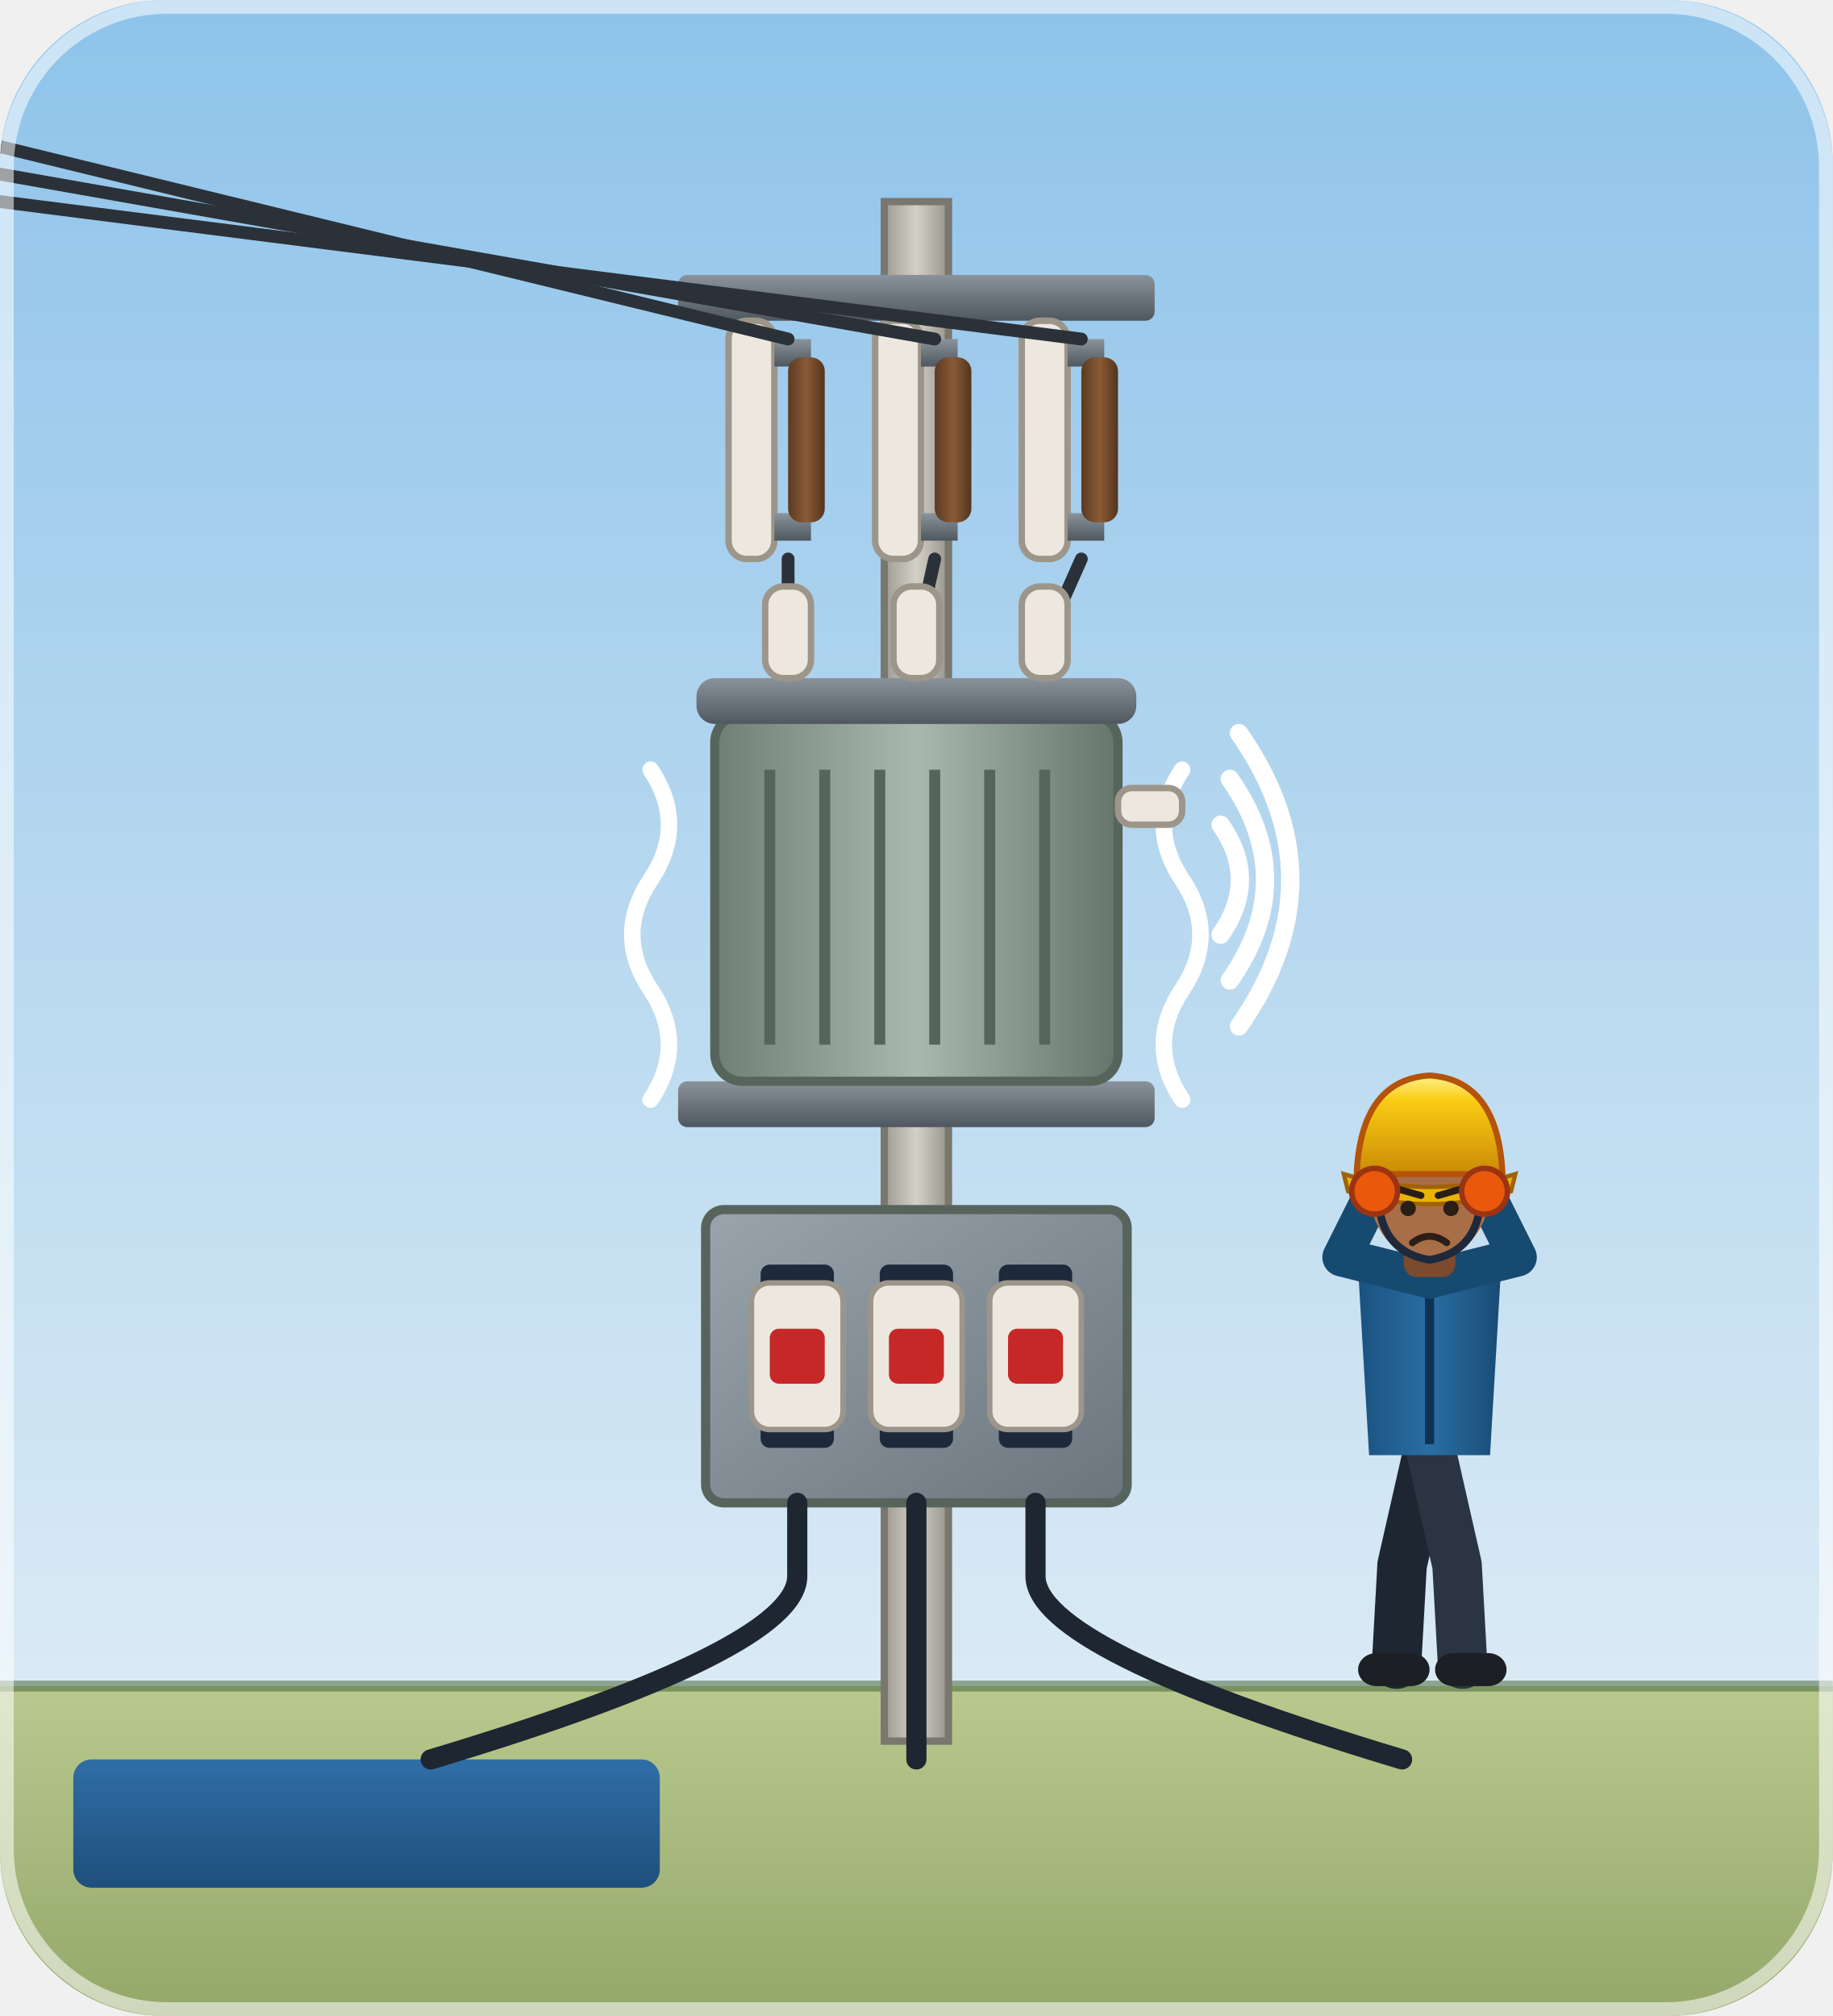
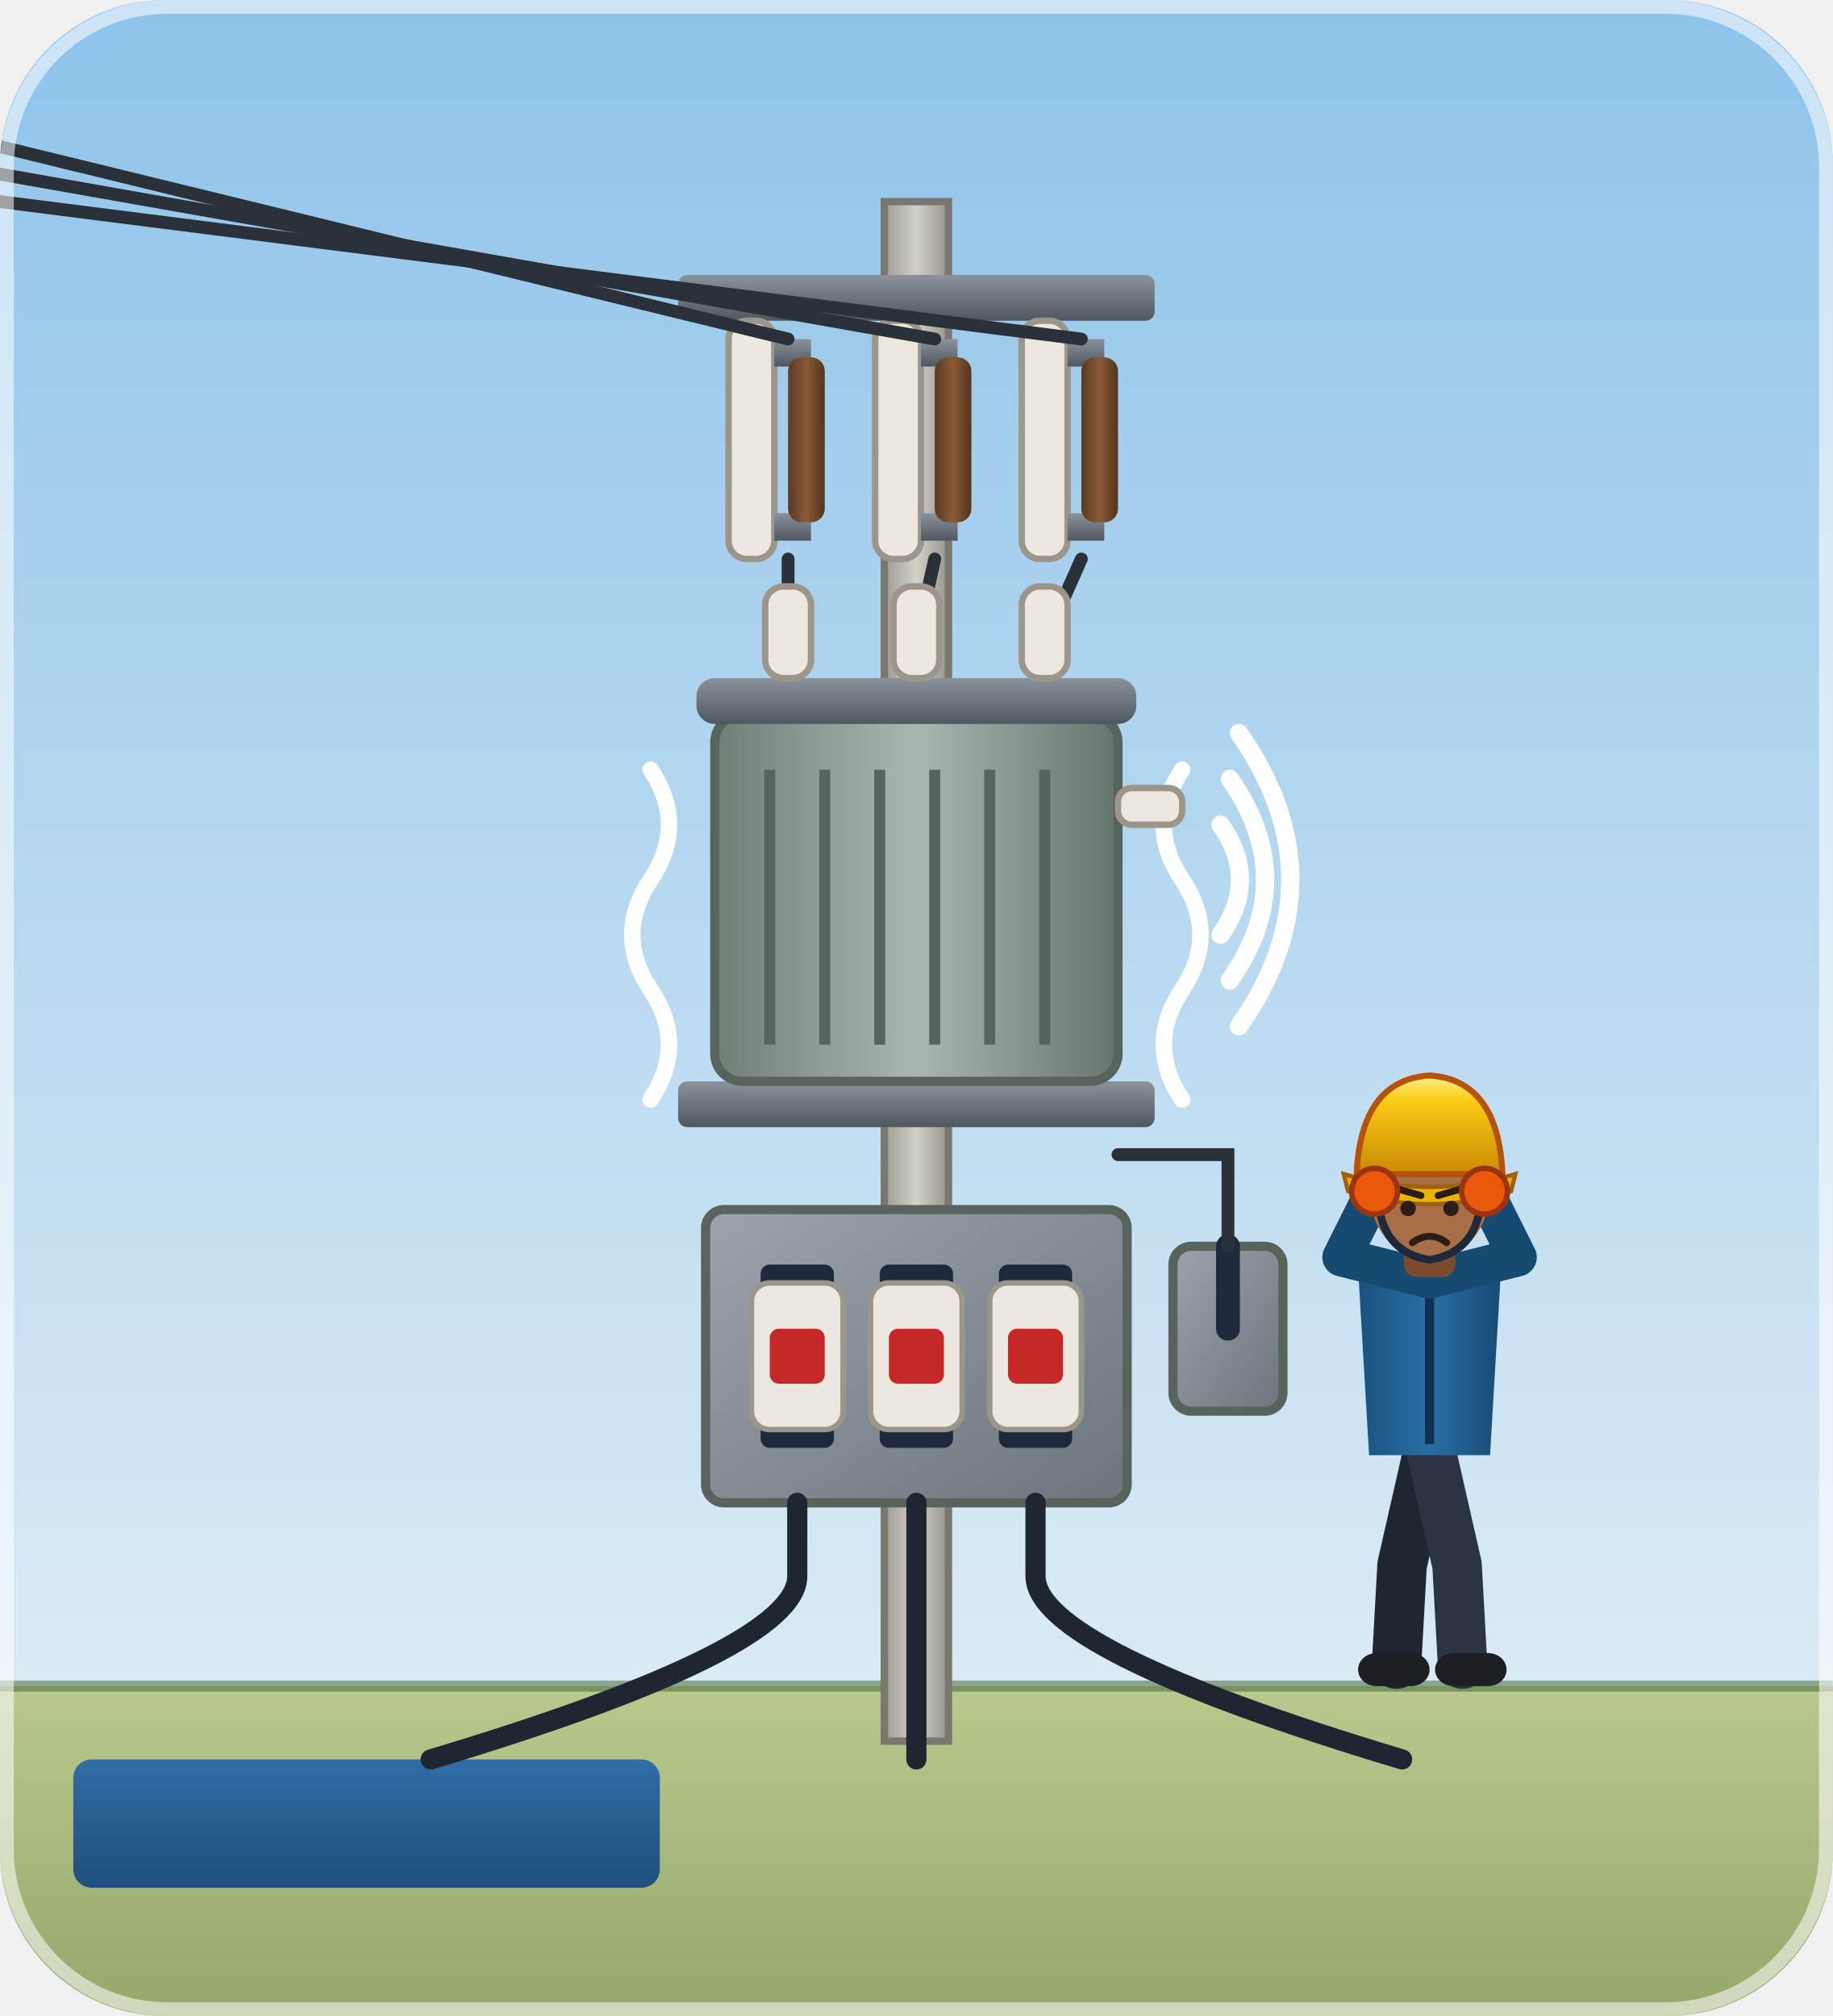
<svg xmlns="http://www.w3.org/2000/svg" viewBox="0 0 200 220" width="200" height="220">
  <defs>
    <linearGradient id="sky" x1="0" y1="0" x2="0" y2="1">
      <stop offset="0" stop-color="#8EC3EA" />
      <stop offset="1" stop-color="#E9F2F7" />
    </linearGradient>
    <linearGradient id="ground" x1="0" y1="0" x2="0" y2="1">
      <stop offset="0" stop-color="#B9C98E" />
      <stop offset="1" stop-color="#94A86A" />
    </linearGradient>
    <linearGradient id="pole" x1="0" y1="0" x2="1" y2="0">
      <stop offset="0" stop-color="#9E9B93" />
      <stop offset="0.5" stop-color="#D3D0C8" />
      <stop offset="1" stop-color="#97948C" />
    </linearGradient>
    <linearGradient id="steelArm" x1="0" y1="0" x2="0" y2="1">
      <stop offset="0" stop-color="#8A939B" />
      <stop offset="1" stop-color="#4F575F" />
    </linearGradient>
    <linearGradient id="tank" x1="0" y1="0" x2="1" y2="0">
      <stop offset="0" stop-color="#6F7F76" />
      <stop offset="0.5" stop-color="#A9B8AE" />
      <stop offset="1" stop-color="#66756C" />
    </linearGradient>
    <linearGradient id="barrel" x1="0" y1="0" x2="1" y2="0">
      <stop offset="0" stop-color="#5B3A22" />
      <stop offset="0.5" stop-color="#8A5A36" />
      <stop offset="1" stop-color="#53351F" />
    </linearGradient>
    <linearGradient id="ltbox" x1="0" y1="0" x2="1" y2="1">
      <stop offset="0" stop-color="#9AA4AD" />
      <stop offset="1" stop-color="#6B757E" />
    </linearGradient>
    <linearGradient id="shirt" x1="0" y1="0" x2="1" y2="0">
      <stop offset="0" stop-color="#1A5280" />
      <stop offset="0.5" stop-color="#2A6EA3" />
      <stop offset="1" stop-color="#184B75" />
    </linearGradient>
    <linearGradient id="helmetDome" x1="0" y1="0" x2="0" y2="1">
      <stop offset="0" stop-color="#FEF08A" />
      <stop offset="0.25" stop-color="#FACC15" />
      <stop offset="1" stop-color="#CA8A04" />
    </linearGradient>
    <linearGradient id="paper" x1="0" y1="0" x2="0" y2="1">
      <stop offset="0" stop-color="#FFFFFF" />
      <stop offset="1" stop-color="#ECEFF2" />
    </linearGradient>
    <linearGradient id="tarp" x1="0" y1="0" x2="0" y2="1">
      <stop offset="0" stop-color="#2F6EA6" />
      <stop offset="1" stop-color="#1F4F7C" />
    </linearGradient>
    <linearGradient id="car" x1="0" y1="0" x2="0" y2="1">
      <stop offset="0" stop-color="#E8E8E2" />
      <stop offset="1" stop-color="#B9B9B0" />
    </linearGradient>
    <radialGradient id="flash" cx="0.5" cy="0.5" r="0.5">
      <stop offset="0" stop-color="#FFFFFF" stop-opacity="0.95" />
      <stop offset="0.4" stop-color="#FFF4B0" stop-opacity="0.6" />
      <stop offset="1" stop-color="#FFF4B0" stop-opacity="0" />
    </radialGradient>
    <clipPath id="card">
      <rect x="0" y="0" width="200" height="220" rx="18" />
    </clipPath>
  </defs>
  <g clip-path="url(#card)">
    <rect width="200" height="220" fill="url(#sky)" />
    <rect x="0" y="184" width="200" height="36" fill="url(#ground)" />
    <path d="M0 184 L200 184" stroke="#3B5E2B" stroke-width="1.2" opacity="0.5" />
    <rect x="8" y="192" width="64" height="14" rx="2" fill="url(#tarp)" />
    <rect x="96.5" y="22" width="7" height="168" fill="url(#pole)" stroke="#7A776F" stroke-width="0.8" />
    <rect x="74" y="30" width="52" height="5" rx="1" fill="url(#steelArm)" />
    <rect x="79.5" y="35" width="5" height="26" rx="2" fill="#ECE8DF" stroke="#9C968A" stroke-width="0.7" />
    <rect x="84.5" y="37" width="4" height="3" fill="url(#steelArm)" />
    <rect x="84.5" y="56" width="4" height="3" fill="url(#steelArm)" />
    <rect x="86" y="39" width="4" height="18" rx="1.5" fill="url(#barrel)" />
    <rect x="95.5" y="35" width="5" height="26" rx="2" fill="#ECE8DF" stroke="#9C968A" stroke-width="0.7" />
    <rect x="100.5" y="37" width="4" height="3" fill="url(#steelArm)" />
    <rect x="100.5" y="56" width="4" height="3" fill="url(#steelArm)" />
    <rect x="102" y="39" width="4" height="18" rx="1.5" fill="url(#barrel)" />
    <rect x="111.5" y="35" width="5" height="26" rx="2" fill="#ECE8DF" stroke="#9C968A" stroke-width="0.7" />
    <rect x="116.5" y="37" width="4" height="3" fill="url(#steelArm)" />
    <rect x="116.5" y="56" width="4" height="3" fill="url(#steelArm)" />
    <rect x="118" y="39" width="4" height="18" rx="1.5" fill="url(#barrel)" />
    <path d="M0 16 L86 37" stroke="#2B3138" stroke-width="1.4" fill="none" stroke-linecap="round" />
    <path d="M86 61 L86 70" stroke="#2B3138" stroke-width="1.4" fill="none" stroke-linecap="round" />
    <path d="M0 19 L102 37" stroke="#2B3138" stroke-width="1.4" fill="none" stroke-linecap="round" />
    <path d="M102 61 L100 70" stroke="#2B3138" stroke-width="1.4" fill="none" stroke-linecap="round" />
    <path d="M0 22 L118 37" stroke="#2B3138" stroke-width="1.4" fill="none" stroke-linecap="round" />
    <path d="M118 61 L114 70" stroke="#2B3138" stroke-width="1.4" fill="none" stroke-linecap="round" />
    <rect x="74" y="118" width="52" height="5" rx="1" fill="url(#steelArm)" />
    <path d="M71 84 q4 6 0 12 q-4 6 0 12 q4 6 0 12" stroke="#FFFFFF" stroke-width="1.8" fill="none" stroke-linecap="round" />
    <path d="M129 84 q-4 6 0 12 q4 6 0 12 q-4 6 0 12" stroke="#FFFFFF" stroke-width="1.8" fill="none" stroke-linecap="round" />
    <rect x="78" y="78" width="44" height="40" rx="3" fill="url(#tank)" stroke="#56645C" stroke-width="1" />
    <path d="M84 84 L84 114" stroke="#56645C" stroke-width="1.2" />
    <path d="M90 84 L90 114" stroke="#56645C" stroke-width="1.2" />
    <path d="M96 84 L96 114" stroke="#56645C" stroke-width="1.2" />
    <path d="M102 84 L102 114" stroke="#56645C" stroke-width="1.2" />
    <path d="M108 84 L108 114" stroke="#56645C" stroke-width="1.2" />
    <path d="M114 84 L114 114" stroke="#56645C" stroke-width="1.2" />
    <rect x="76" y="74" width="48" height="5" rx="2" fill="url(#steelArm)" />
    <rect x="83.5" y="64" width="5" height="10" rx="2" fill="#ECE8DF" stroke="#9C968A" stroke-width="0.7" />
    <rect x="97.5" y="64" width="5" height="10" rx="2" fill="#ECE8DF" stroke="#9C968A" stroke-width="0.7" />
    <rect x="111.5" y="64" width="5" height="10" rx="2" fill="#ECE8DF" stroke="#9C968A" stroke-width="0.7" />
    <rect x="122" y="86" width="7" height="4" rx="1.5" fill="#ECE8DF" stroke="#9C968A" stroke-width="0.7" />
    <rect x="77" y="132" width="46" height="32" rx="2" fill="url(#ltbox)" stroke="#56645C" stroke-width="1" />
    <rect x="83" y="138" width="8" height="20" rx="1" fill="#1E293B" />
    <rect x="82" y="140" width="10" height="16" rx="2" fill="#ECE8DF" stroke="#9C968A" stroke-width="0.6" />
    <rect x="84" y="145" width="6" height="6" rx="1" fill="#C62828" />
    <rect x="96" y="138" width="8" height="20" rx="1" fill="#1E293B" />
    <rect x="95" y="140" width="10" height="16" rx="2" fill="#ECE8DF" stroke="#9C968A" stroke-width="0.6" />
    <rect x="97" y="145" width="6" height="6" rx="1" fill="#C62828" />
    <rect x="109" y="138" width="8" height="20" rx="1" fill="#1E293B" />
    <rect x="108" y="140" width="10" height="16" rx="2" fill="#ECE8DF" stroke="#9C968A" stroke-width="0.6" />
    <rect x="110" y="145" width="6" height="6" rx="1" fill="#C62828" />
    <path d="M87 164 L87 172 Q87 180 47 192" stroke="#1E2631" stroke-width="2.2" fill="none" stroke-linecap="round" />
    <path d="M100 164 L100 172 Q100 180 100 192" stroke="#1E2631" stroke-width="2.2" fill="none" stroke-linecap="round" />
    <path d="M113 164 L113 172 Q113 180 153 192" stroke="#1E2631" stroke-width="2.2" fill="none" stroke-linecap="round" />
+     <rect x="128" y="136" width="12" height="18" rx="2" fill="url(#ltbox)" stroke="#56645C" stroke-width="1" />
+     <path d="M134 145 L134 136" stroke="#1E293B" stroke-width="2.6" stroke-linecap="round" />
+     <path d="M134 136 L134 126 L122 126" stroke="#2B3138" stroke-width="1.4" fill="none" stroke-linecap="round" />
    <path d="M133.2 90 q4.2 6 0 12" stroke="#FFFFFF" stroke-width="2" fill="none" stroke-linecap="round" />
    <path d="M134.2 85 q7.7 11 0 22" stroke="#FFFFFF" stroke-width="2" fill="none" stroke-linecap="round" />
    <path d="M135.2 80 q11.2 16 0 32" stroke="#FFFFFF" stroke-width="2" fill="none" stroke-linecap="round" />
    <path d="M156 157.6 L153 170.8 L152.4 181.6" stroke="#1E2631" stroke-width="5.4" fill="none" stroke-linecap="round" stroke-linejoin="round" />
    <path d="M156 157.6 L159 170.8 L159.6 181.6" stroke="#2A3442" stroke-width="5.4" fill="none" stroke-linecap="round" stroke-linejoin="round" />
    <rect x="148.2" y="180.4" width="7.8" height="3.6" rx="2" fill="#1C1F24" />
    <rect x="156.6" y="180.4" width="7.8" height="3.6" rx="2" fill="#1C1F24" />
    <path d="M148.2 138.4 L163.8 138.4 L162.6 158.8 L149.4 158.8 Z" fill="url(#shirt)" />
    <path d="M156 138.4 L156 157.6" stroke="#0E3352" stroke-width="1" />
    <path d="M156 139.6 L146.4 137.2 L150 130" stroke="#174A70" stroke-width="4.2" fill="none" stroke-linecap="round" stroke-linejoin="round" />
    <path d="M156 139.6 L165.6 137.2 L162 130" stroke="#174A70" stroke-width="4.2" fill="none" stroke-linecap="round" stroke-linejoin="round" />
    <g transform="translate(156 130) rotate(0) scale(0.468)">
      <rect x="-6" y="8" width="12" height="12" rx="3" fill="#7C4A2D" />
      <ellipse cx="0" cy="0" rx="14" ry="16" fill="#A86E48" />
      <path d="M-17 -4 Q-16 -26 0 -27 Q16 -26 17 -4 Z" fill="url(#helmetDome)" stroke="#B45309" stroke-width="1.4" />
      <path d="M-20 -4 Q0 2 20 -4 L19 0 Q0 6 -19 0 Z" fill="#EAB308" stroke="#A16207" stroke-width="1" />
      <path d="M-12 0 Q-12 14 0 16 Q12 14 12 0" fill="none" stroke="#1E293B" stroke-width="1.8" />
      <circle cx="-5" cy="4" r="1.8" fill="#2A1E16" />
      <circle cx="5" cy="4" r="1.8" fill="#2A1E16" />
      <path d="M-9 -1 L-2 1 M9 -1 L2 1" stroke="#2A1E16" stroke-width="1.6" stroke-linecap="round" />
      <path d="M-4 12 Q0 9 4 12" fill="none" stroke="#2A1E16" stroke-width="1.6" stroke-linecap="round" />
    </g>
    <circle cx="150" cy="130" r="2.5" fill="#EA580C" stroke="#9A3412" stroke-width="0.6" />
    <circle cx="162" cy="130" r="2.5" fill="#EA580C" stroke="#9A3412" stroke-width="0.6" />
  </g>
  <rect x="0.75" y="0.75" width="198.5" height="218.5" rx="17.5" fill="none" stroke="#FFFFFF" stroke-opacity="0.55" stroke-width="1.5" />
</svg>
